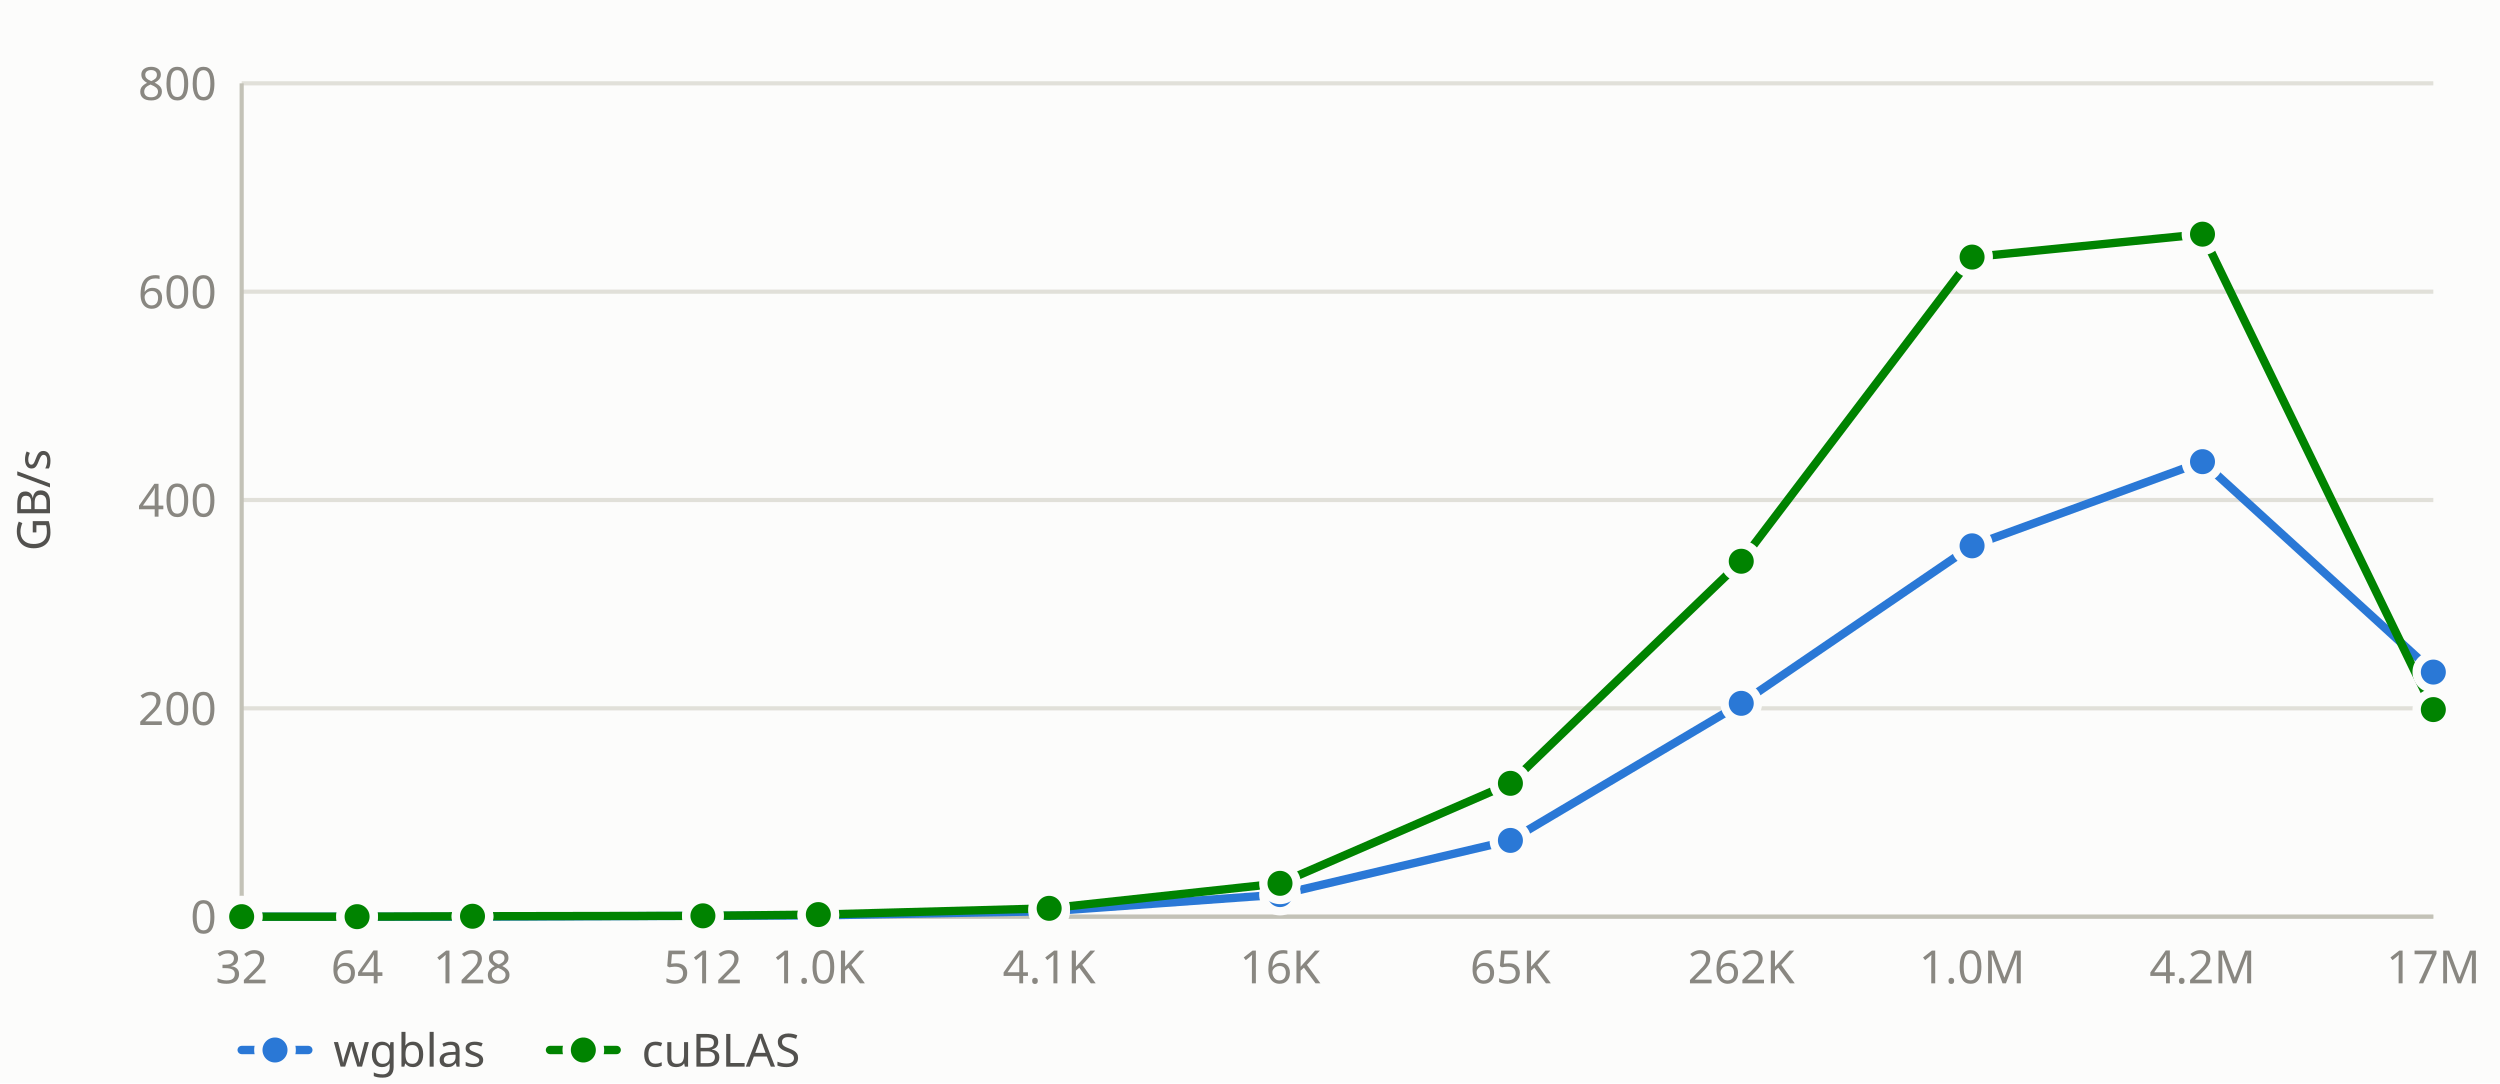
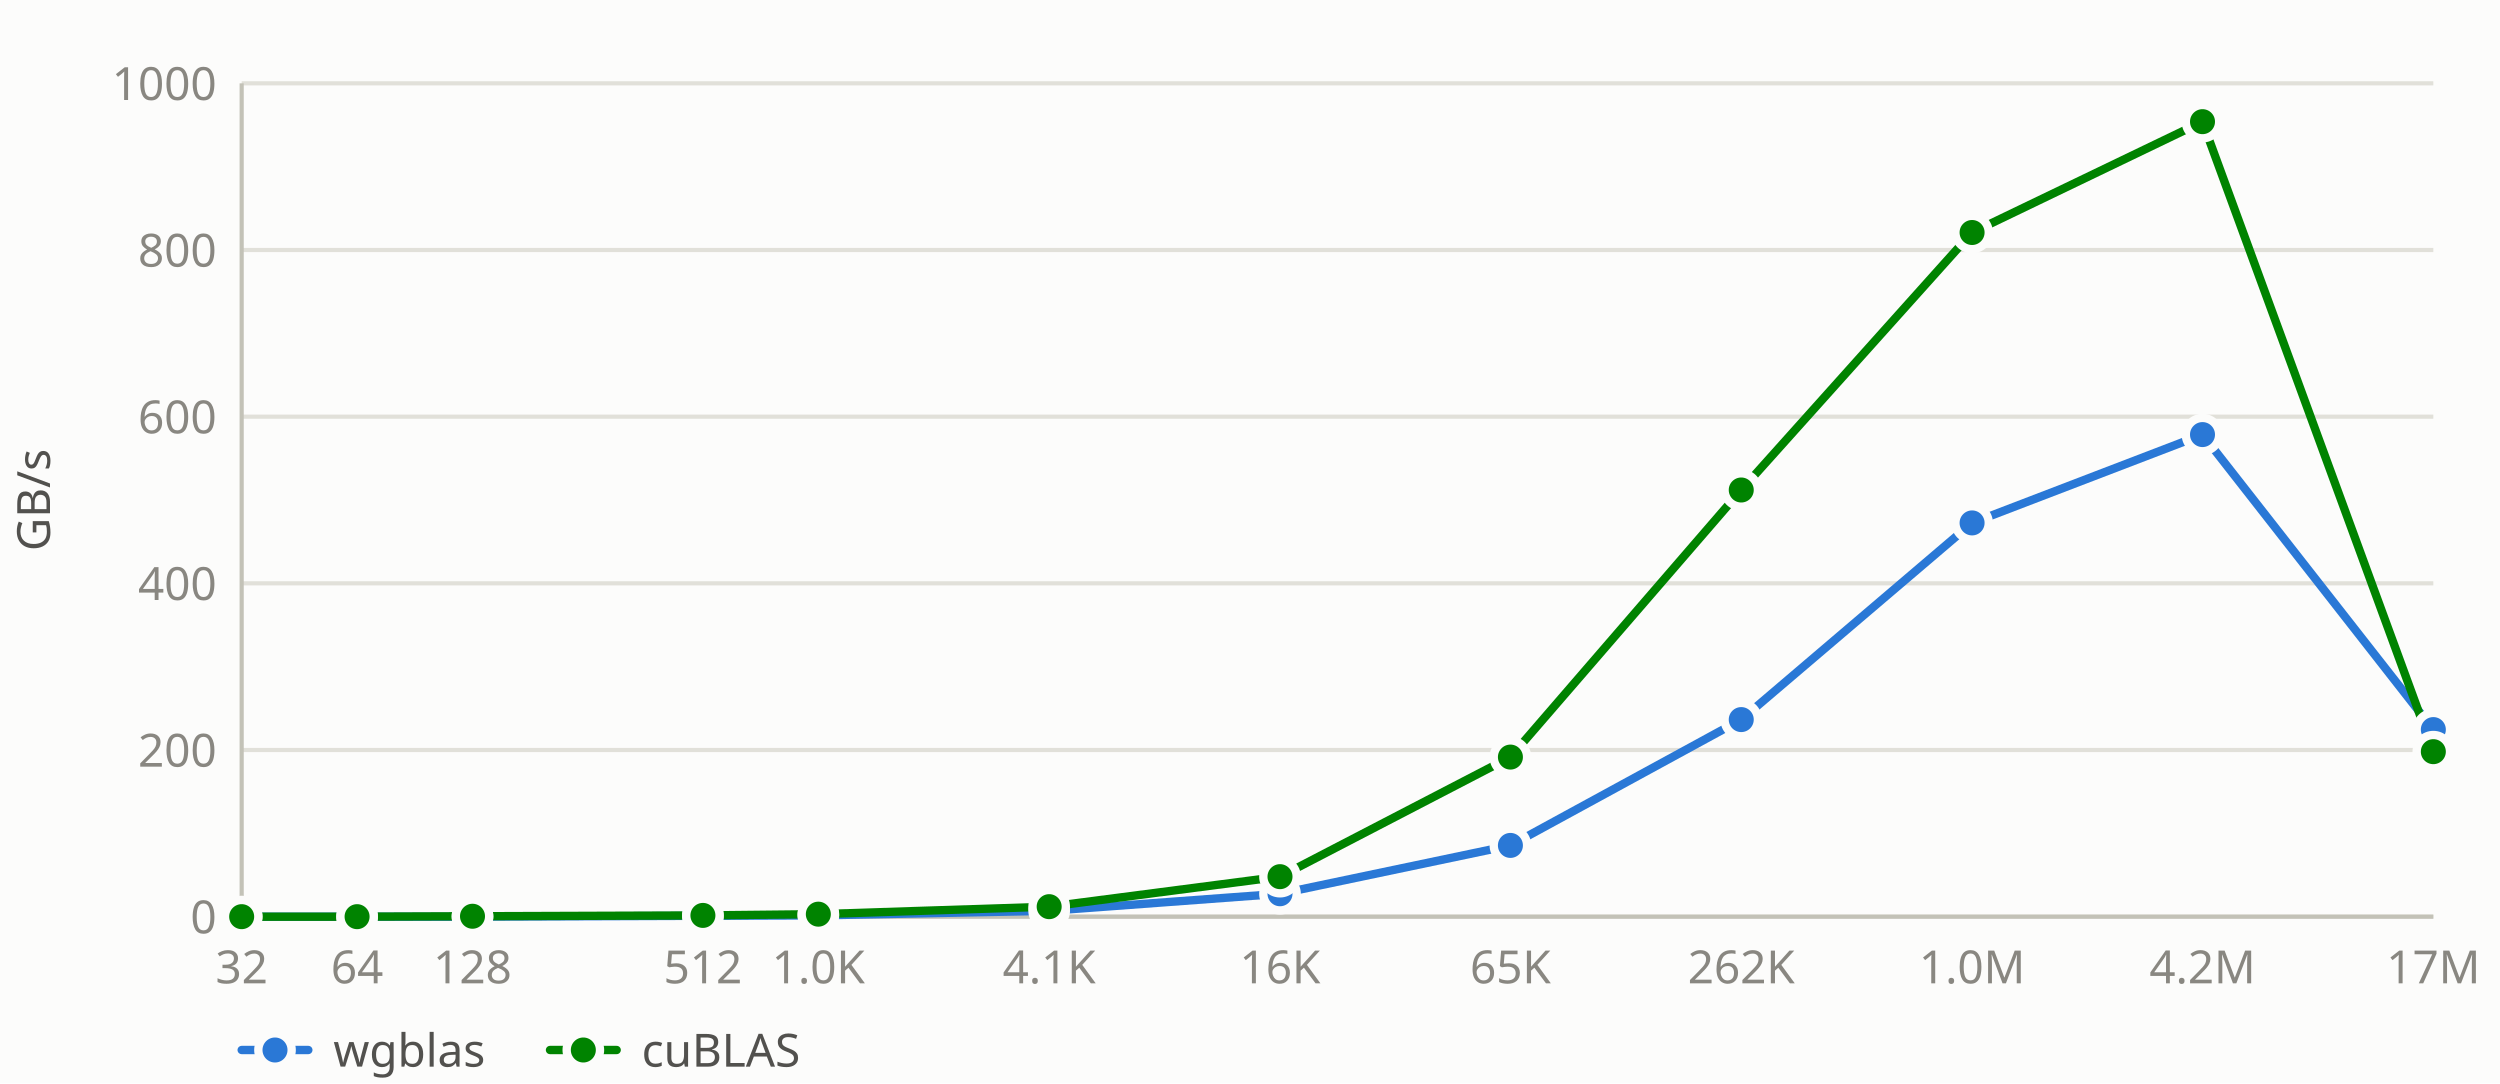
- <svg xmlns="http://www.w3.org/2000/svg" id="bc-scopy-default-nvidia_geforce_rtx_4060_laptop_gpu-gbs" viewBox="0 0 600 260" width="600" height="260" role="img" aria-label="GB/s vs n">
-   <style>#bc-scopy-default-nvidia_geforce_rtx_4060_laptop_gpu-gbs .bg{fill:#fcfcfb}#bc-scopy-default-nvidia_geforce_rtx_4060_laptop_gpu-gbs .gr{stroke:#e1e0d9;stroke-width:1;fill:none}#bc-scopy-default-nvidia_geforce_rtx_4060_laptop_gpu-gbs .ax{stroke:#c3c2b7;stroke-width:1;fill:none}#bc-scopy-default-nvidia_geforce_rtx_4060_laptop_gpu-gbs .at{fill:#898781;font:11px/1 system-ui,sans-serif}#bc-scopy-default-nvidia_geforce_rtx_4060_laptop_gpu-gbs .lt{fill:#52514e;font:11px/1 system-ui,sans-serif}#bc-scopy-default-nvidia_geforce_rtx_4060_laptop_gpu-gbs .ln1{stroke:#2a78d6;fill:none;stroke-width:2;stroke-linejoin:round;stroke-linecap:round}#bc-scopy-default-nvidia_geforce_rtx_4060_laptop_gpu-gbs .mk1{fill:#2a78d6;stroke:#fcfcfb;stroke-width:2}#bc-scopy-default-nvidia_geforce_rtx_4060_laptop_gpu-gbs .ln2{stroke:#008300;fill:none;stroke-width:2;stroke-linejoin:round;stroke-linecap:round}#bc-scopy-default-nvidia_geforce_rtx_4060_laptop_gpu-gbs .mk2{fill:#008300;stroke:#fcfcfb;stroke-width:2}@media(prefers-color-scheme:dark){#bc-scopy-default-nvidia_geforce_rtx_4060_laptop_gpu-gbs .bg{fill:#1a1a19}#bc-scopy-default-nvidia_geforce_rtx_4060_laptop_gpu-gbs .gr{stroke:#2c2c2a}#bc-scopy-default-nvidia_geforce_rtx_4060_laptop_gpu-gbs .ax{stroke:#383835}#bc-scopy-default-nvidia_geforce_rtx_4060_laptop_gpu-gbs .at{fill:#898781}#bc-scopy-default-nvidia_geforce_rtx_4060_laptop_gpu-gbs .lt{fill:#c3c2b7}#bc-scopy-default-nvidia_geforce_rtx_4060_laptop_gpu-gbs .ln1{stroke:#3987e5}#bc-scopy-default-nvidia_geforce_rtx_4060_laptop_gpu-gbs .mk1{fill:#3987e5;stroke:#1a1a19}#bc-scopy-default-nvidia_geforce_rtx_4060_laptop_gpu-gbs .ln2{stroke:#008300}#bc-scopy-default-nvidia_geforce_rtx_4060_laptop_gpu-gbs .mk2{fill:#008300;stroke:#1a1a19}}:root[data-theme=dark] #bc-scopy-default-nvidia_geforce_rtx_4060_laptop_gpu-gbs .bg{fill:#1a1a19}:root[data-theme=dark] #bc-scopy-default-nvidia_geforce_rtx_4060_laptop_gpu-gbs .gr{stroke:#2c2c2a}:root[data-theme=dark] #bc-scopy-default-nvidia_geforce_rtx_4060_laptop_gpu-gbs .ax{stroke:#383835}:root[data-theme=dark] #bc-scopy-default-nvidia_geforce_rtx_4060_laptop_gpu-gbs .lt{fill:#c3c2b7}:root[data-theme=dark] #bc-scopy-default-nvidia_geforce_rtx_4060_laptop_gpu-gbs .ln1{stroke:#3987e5}:root[data-theme=dark] #bc-scopy-default-nvidia_geforce_rtx_4060_laptop_gpu-gbs .mk1{fill:#3987e5;stroke:#1a1a19}:root[data-theme=dark] #bc-scopy-default-nvidia_geforce_rtx_4060_laptop_gpu-gbs .mk2{stroke:#1a1a19}</style>
+ <svg xmlns="http://www.w3.org/2000/svg" id="bc-saxpy-default-nvidia_geforce_rtx_4060_laptop_gpu-gbs" viewBox="0 0 600 260" width="600" height="260" role="img" aria-label="GB/s vs n">
+   <style>#bc-saxpy-default-nvidia_geforce_rtx_4060_laptop_gpu-gbs .bg{fill:#fcfcfb}#bc-saxpy-default-nvidia_geforce_rtx_4060_laptop_gpu-gbs .gr{stroke:#e1e0d9;stroke-width:1;fill:none}#bc-saxpy-default-nvidia_geforce_rtx_4060_laptop_gpu-gbs .ax{stroke:#c3c2b7;stroke-width:1;fill:none}#bc-saxpy-default-nvidia_geforce_rtx_4060_laptop_gpu-gbs .at{fill:#898781;font:11px/1 system-ui,sans-serif}#bc-saxpy-default-nvidia_geforce_rtx_4060_laptop_gpu-gbs .lt{fill:#52514e;font:11px/1 system-ui,sans-serif}#bc-saxpy-default-nvidia_geforce_rtx_4060_laptop_gpu-gbs .ln1{stroke:#2a78d6;fill:none;stroke-width:2;stroke-linejoin:round;stroke-linecap:round}#bc-saxpy-default-nvidia_geforce_rtx_4060_laptop_gpu-gbs .mk1{fill:#2a78d6;stroke:#fcfcfb;stroke-width:2}#bc-saxpy-default-nvidia_geforce_rtx_4060_laptop_gpu-gbs .ln2{stroke:#008300;fill:none;stroke-width:2;stroke-linejoin:round;stroke-linecap:round}#bc-saxpy-default-nvidia_geforce_rtx_4060_laptop_gpu-gbs .mk2{fill:#008300;stroke:#fcfcfb;stroke-width:2}@media(prefers-color-scheme:dark){#bc-saxpy-default-nvidia_geforce_rtx_4060_laptop_gpu-gbs .bg{fill:#1a1a19}#bc-saxpy-default-nvidia_geforce_rtx_4060_laptop_gpu-gbs .gr{stroke:#2c2c2a}#bc-saxpy-default-nvidia_geforce_rtx_4060_laptop_gpu-gbs .ax{stroke:#383835}#bc-saxpy-default-nvidia_geforce_rtx_4060_laptop_gpu-gbs .at{fill:#898781}#bc-saxpy-default-nvidia_geforce_rtx_4060_laptop_gpu-gbs .lt{fill:#c3c2b7}#bc-saxpy-default-nvidia_geforce_rtx_4060_laptop_gpu-gbs .ln1{stroke:#3987e5}#bc-saxpy-default-nvidia_geforce_rtx_4060_laptop_gpu-gbs .mk1{fill:#3987e5;stroke:#1a1a19}#bc-saxpy-default-nvidia_geforce_rtx_4060_laptop_gpu-gbs .ln2{stroke:#008300}#bc-saxpy-default-nvidia_geforce_rtx_4060_laptop_gpu-gbs .mk2{fill:#008300;stroke:#1a1a19}}:root[data-theme=dark] #bc-saxpy-default-nvidia_geforce_rtx_4060_laptop_gpu-gbs .bg{fill:#1a1a19}:root[data-theme=dark] #bc-saxpy-default-nvidia_geforce_rtx_4060_laptop_gpu-gbs .gr{stroke:#2c2c2a}:root[data-theme=dark] #bc-saxpy-default-nvidia_geforce_rtx_4060_laptop_gpu-gbs .ax{stroke:#383835}:root[data-theme=dark] #bc-saxpy-default-nvidia_geforce_rtx_4060_laptop_gpu-gbs .lt{fill:#c3c2b7}:root[data-theme=dark] #bc-saxpy-default-nvidia_geforce_rtx_4060_laptop_gpu-gbs .ln1{stroke:#3987e5}:root[data-theme=dark] #bc-saxpy-default-nvidia_geforce_rtx_4060_laptop_gpu-gbs .mk1{fill:#3987e5;stroke:#1a1a19}:root[data-theme=dark] #bc-saxpy-default-nvidia_geforce_rtx_4060_laptop_gpu-gbs .mk2{stroke:#1a1a19}</style>
  <rect class="bg" width="600" height="260" />
  <line class="gr" x1="58" y1="220.0" x2="584" y2="220.0" />
-   <line class="gr" x1="58" y1="170.0" x2="584" y2="170.0" />
-   <line class="gr" x1="58" y1="120.0" x2="584" y2="120.0" />
-   <line class="gr" x1="58" y1="70.0" x2="584" y2="70.0" />
+   <line class="gr" x1="58" y1="180.0" x2="584" y2="180.0" />
+   <line class="gr" x1="58" y1="140.0" x2="584" y2="140.0" />
+   <line class="gr" x1="58" y1="100.0" x2="584" y2="100.0" />
+   <line class="gr" x1="58" y1="60.0" x2="584" y2="60.0" />
  <line class="gr" x1="58" y1="20.0" x2="584" y2="20.0" />
  <line class="ax" x1="58" y1="20" x2="58" y2="220" />
  <line class="ax" x1="58" y1="220" x2="584" y2="220" />
  <text class="at" x="52" y="224.0" text-anchor="end">0</text>
-   <text class="at" x="52" y="174.0" text-anchor="end">200</text>
-   <text class="at" x="52" y="124.0" text-anchor="end">400</text>
-   <text class="at" x="52" y="74.0" text-anchor="end">600</text>
-   <text class="at" x="52" y="24.0" text-anchor="end">800</text>
+   <text class="at" x="52" y="184.0" text-anchor="end">200</text>
+   <text class="at" x="52" y="144.0" text-anchor="end">400</text>
+   <text class="at" x="52" y="104.0" text-anchor="end">600</text>
+   <text class="at" x="52" y="64.0" text-anchor="end">800</text>
+   <text class="at" x="52" y="24.0" text-anchor="end">1000</text>
  <text class="lt" x="12" y="120.0" text-anchor="middle" transform="rotate(-90 12 120.0)">GB/s</text>
  <text class="at" x="58.0" y="236" text-anchor="middle">32</text>
  <text class="at" x="85.7" y="236" text-anchor="middle">64</text>
  <text class="at" x="113.4" y="236" text-anchor="middle">128</text>
  <text class="at" x="168.7" y="236" text-anchor="middle">512</text>
  <text class="at" x="196.4" y="236" text-anchor="middle">1.0K</text>
  <text class="at" x="251.8" y="236" text-anchor="middle">4.1K</text>
  <text class="at" x="307.2" y="236" text-anchor="middle">16K</text>
  <text class="at" x="362.5" y="236" text-anchor="middle">65K</text>
  <text class="at" x="417.9" y="236" text-anchor="middle">262K</text>
  <text class="at" x="473.3" y="236" text-anchor="middle">1.0M</text>
  <text class="at" x="528.6" y="236" text-anchor="middle">4.2M</text>
  <text class="at" x="584.0" y="236" text-anchor="middle">17M</text>
-   <polyline class="ln1" points="58.0,220.0 85.7,220.0 113.4,220.0 168.7,219.8 196.4,219.7 251.8,218.7 307.2,214.7 362.5,201.7 417.9,168.8 473.3,131.0 528.6,110.8 584.0,161.3" />
-   <polyline class="ln2" points="58.0,220.0 85.7,220.0 113.4,219.9 168.7,219.8 196.4,219.5 251.8,218.0 307.2,212.0 362.5,188.0 417.9,134.7 473.3,61.7 528.6,56.2 584.0,170.3" />
+   <polyline class="ln1" points="58.0,220.0 85.7,220.0 113.4,220.0 168.7,219.8 196.4,219.7 251.8,218.6 307.2,214.5 362.5,202.9 417.9,172.7 473.3,125.5 528.6,104.3 584.0,175.1" />
+   <polyline class="ln2" points="58.0,220.0 85.7,220.0 113.4,219.9 168.7,219.7 196.4,219.4 251.8,217.6 307.2,210.4 362.5,181.7 417.9,117.6 473.3,55.8 528.6,29.2 584.0,180.4" />
  <circle class="mk1" cx="58.0" cy="220.0" r="4" />
  <circle class="mk1" cx="85.7" cy="220.0" r="4" />
  <circle class="mk1" cx="113.4" cy="220.0" r="4" />
  <circle class="mk1" cx="168.7" cy="219.8" r="4" />
  <circle class="mk1" cx="196.4" cy="219.7" r="4" />
-   <circle class="mk1" cx="251.8" cy="218.7" r="4" />
-   <circle class="mk1" cx="307.2" cy="214.7" r="4" />
-   <circle class="mk1" cx="362.5" cy="201.7" r="4" />
-   <circle class="mk1" cx="417.9" cy="168.8" r="4" />
-   <circle class="mk1" cx="473.3" cy="131.0" r="4" />
-   <circle class="mk1" cx="528.6" cy="110.8" r="4" />
-   <circle class="mk1" cx="584.0" cy="161.3" r="4" />
+   <circle class="mk1" cx="251.8" cy="218.6" r="4" />
+   <circle class="mk1" cx="307.2" cy="214.5" r="4" />
+   <circle class="mk1" cx="362.5" cy="202.9" r="4" />
+   <circle class="mk1" cx="417.9" cy="172.7" r="4" />
+   <circle class="mk1" cx="473.3" cy="125.5" r="4" />
+   <circle class="mk1" cx="528.6" cy="104.3" r="4" />
+   <circle class="mk1" cx="584.0" cy="175.1" r="4" />
  <circle class="mk2" cx="58.0" cy="220.0" r="4" />
  <circle class="mk2" cx="85.7" cy="220.0" r="4" />
  <circle class="mk2" cx="113.4" cy="219.9" r="4" />
-   <circle class="mk2" cx="168.7" cy="219.8" r="4" />
-   <circle class="mk2" cx="196.4" cy="219.5" r="4" />
-   <circle class="mk2" cx="251.8" cy="218.0" r="4" />
-   <circle class="mk2" cx="307.2" cy="212.0" r="4" />
-   <circle class="mk2" cx="362.5" cy="188.0" r="4" />
-   <circle class="mk2" cx="417.9" cy="134.7" r="4" />
-   <circle class="mk2" cx="473.3" cy="61.7" r="4" />
-   <circle class="mk2" cx="528.6" cy="56.2" r="4" />
-   <circle class="mk2" cx="584.0" cy="170.3" r="4" />
+   <circle class="mk2" cx="168.7" cy="219.7" r="4" />
+   <circle class="mk2" cx="196.4" cy="219.4" r="4" />
+   <circle class="mk2" cx="251.8" cy="217.6" r="4" />
+   <circle class="mk2" cx="307.2" cy="210.4" r="4" />
+   <circle class="mk2" cx="362.5" cy="181.7" r="4" />
+   <circle class="mk2" cx="417.9" cy="117.6" r="4" />
+   <circle class="mk2" cx="473.3" cy="55.8" r="4" />
+   <circle class="mk2" cx="528.6" cy="29.2" r="4" />
+   <circle class="mk2" cx="584.0" cy="180.4" r="4" />
  <line class="ln1" x1="58" y1="252" x2="74" y2="252" />
  <circle class="mk1" cx="66" cy="252" r="4" />
  <text class="lt" x="80" y="256">wgblas</text>
  <line class="ln2" x1="132" y1="252" x2="148" y2="252" />
  <circle class="mk2" cx="140" cy="252" r="4" />
  <text class="lt" x="154" y="256">cuBLAS</text>
</svg>
